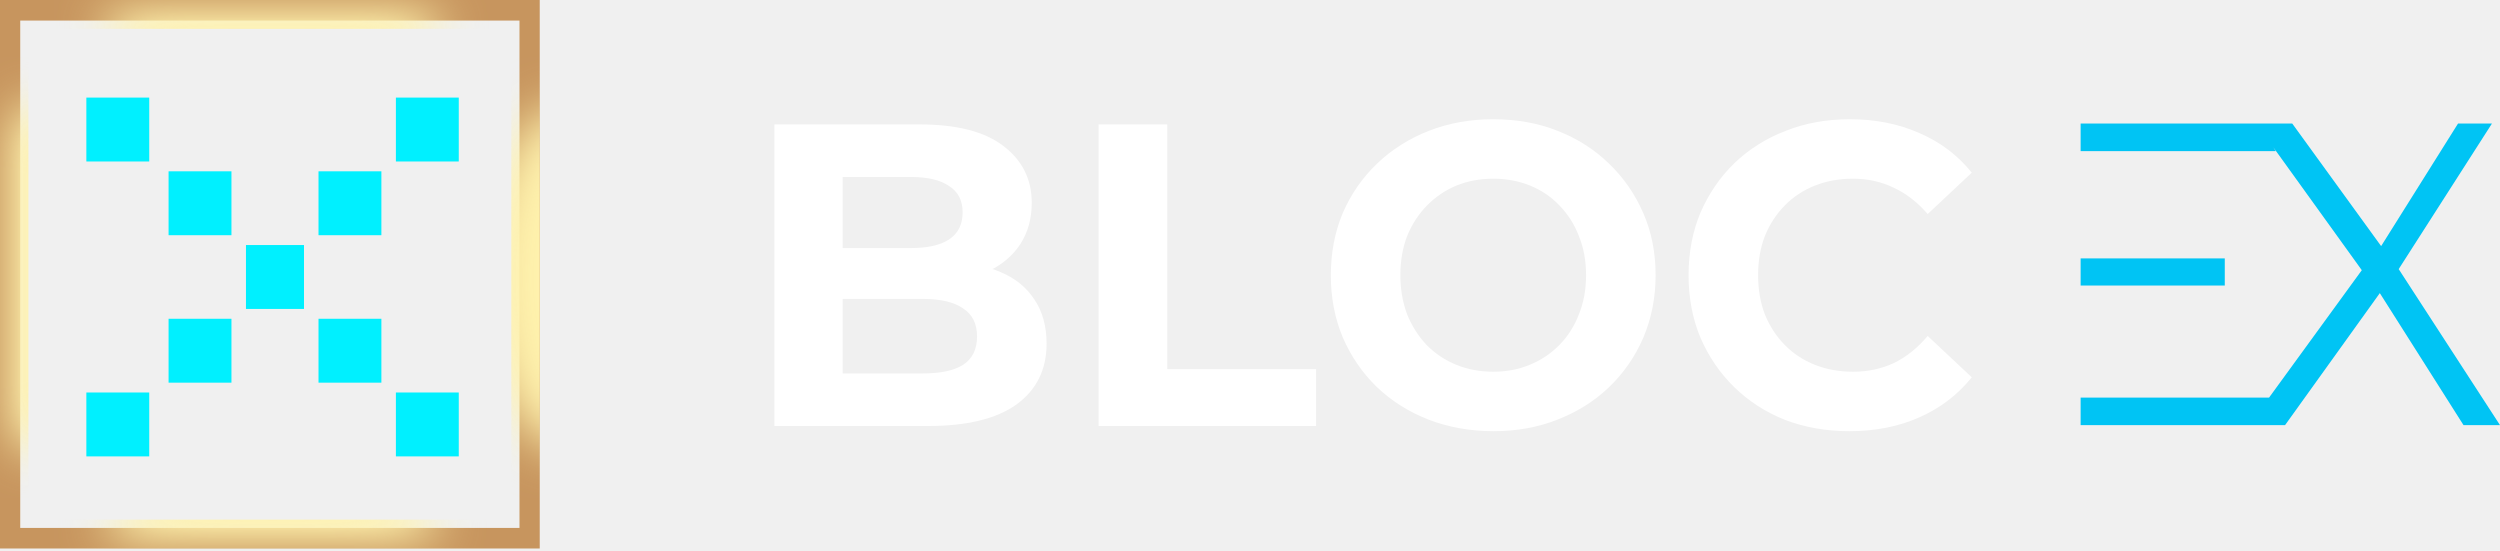
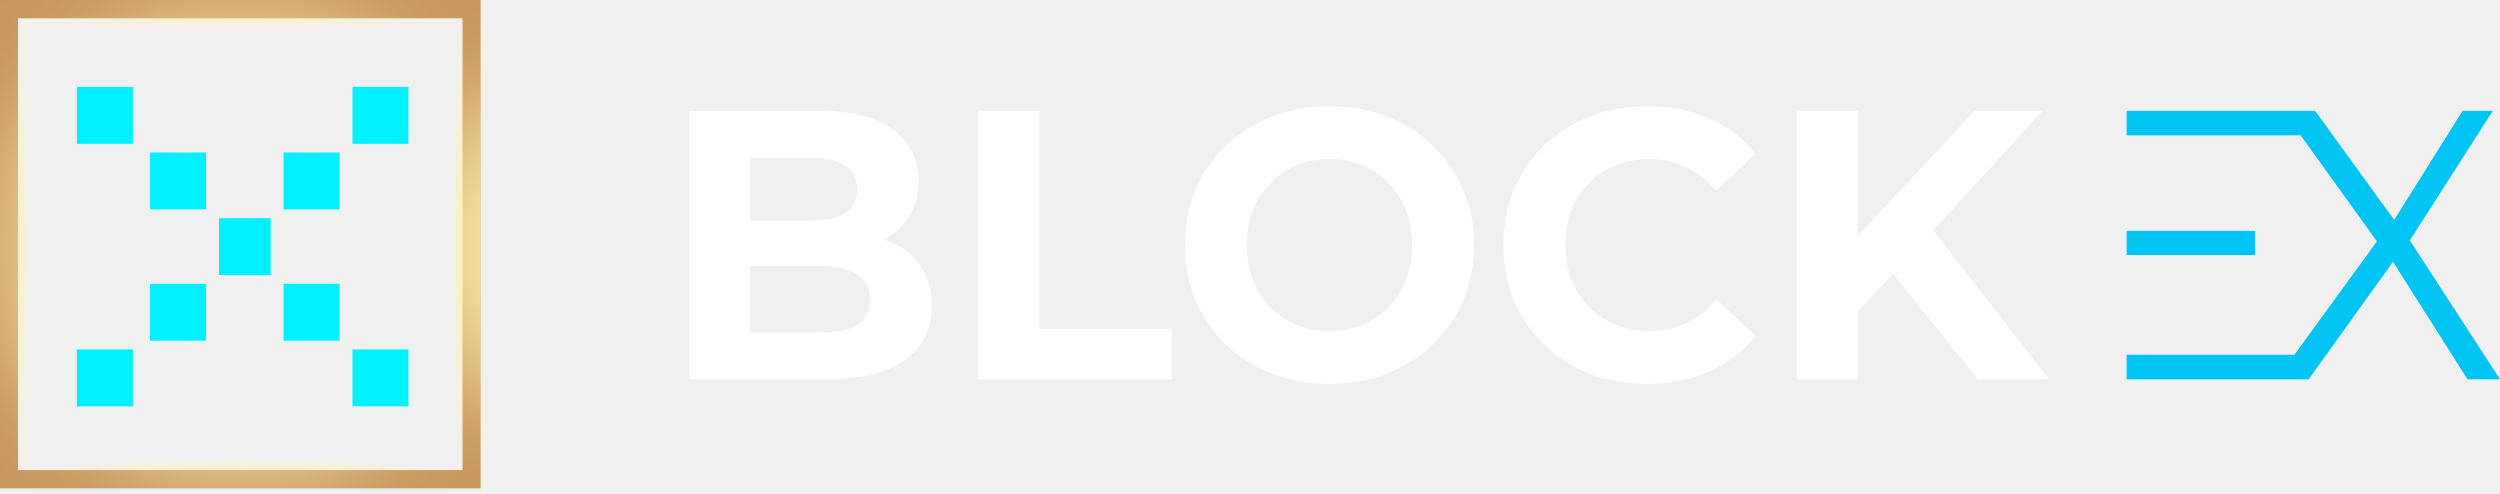
- <svg xmlns="http://www.w3.org/2000/svg" width="813" height="179" viewBox="0 0 813 179" fill="none">
-   <path fill-rule="evenodd" clip-rule="evenodd" d="M168.938 6.689L6.582 6.689L6.582 171.681L168.938 171.681L168.938 6.689ZM0 0L0 178.37L175.52 178.37L175.52 0L0 0Z" fill="#C7955E" />
-   <mask id="mask0_1_193" style="mask-type:alpha" maskUnits="userSpaceOnUse" x="0" y="0" width="176" height="179">
-     <path fill-rule="evenodd" clip-rule="evenodd" d="M166.282 9.388L9.238 9.388L9.238 168.982L166.282 168.982L166.282 9.388ZM0 0L0 178.37L175.52 178.37L175.52 0L0 0Z" fill="#EED16C" />
+ <svg xmlns="http://www.w3.org/2000/svg" width="380" height="75" viewBox="0 0 380 75" fill="none">
+   <path fill-rule="evenodd" clip-rule="evenodd" d="M70.305 2.784H2.739V71.447H70.305V2.784ZM0 1.52588e-05V74.23H73.044V1.52588e-05H0Z" fill="#C7955E" />
+   <mask id="mask0_1_193" style="mask-type:alpha" maskUnits="userSpaceOnUse" x="0" y="0" width="74" height="75">
+     <path fill-rule="evenodd" clip-rule="evenodd" d="M69.2 3.907H3.845V70.323H69.2V3.907ZM0 1.52588e-05V74.23H73.044V1.52588e-05H0Z" fill="#EED16C" />
  </mask>
  <g mask="url(#mask0_1_193)">
    <g filter="url(#filter0_f_1_193)">
-       <ellipse cx="11.291" cy="90.315" rx="26.174" ry="55.545" fill="#FFF2AD" />
+       <ellipse cx="4.699" cy="37.585" rx="10.893" ry="23.116" fill="#FFF2AD" />
    </g>
    <g filter="url(#filter1_f_1_193)">
-       <ellipse cx="88.531" cy="3.129" rx="26.599" ry="54.657" transform="rotate(90 88.5305 3.12919)" fill="#FFF2AD" />
+       <ellipse cx="36.843" cy="1.302" rx="11.069" ry="22.746" transform="rotate(90 36.8428 1.30226)" fill="#FFF2AD" />
    </g>
    <g filter="url(#filter2_f_1_193)">
-       <ellipse cx="183.731" cy="90.315" rx="26.174" ry="55.545" fill="#FFF2AD" />
+       <ellipse cx="76.462" cy="37.585" rx="10.893" ry="23.116" fill="#FFF2AD" />
    </g>
    <g filter="url(#filter3_f_1_193)">
-       <ellipse cx="88.531" cy="178.37" rx="26.599" ry="54.657" transform="rotate(90 88.5305 178.37)" fill="#FFF2AD" />
+       <ellipse cx="36.843" cy="74.23" rx="11.069" ry="22.746" transform="rotate(90 36.8428 74.2301)" fill="#FFF2AD" />
    </g>
  </g>
-   <rect x="54.821" y="103.663" width="20.447" height="20.779" fill="#00F0FF" />
-   <rect x="54.821" y="55.712" width="20.447" height="20.779" fill="#00F0FF" />
-   <rect x="79.986" y="79.687" width="18.874" height="20.779" fill="#00F0FF" />
-   <rect x="103.58" y="103.663" width="20.447" height="20.779" fill="#00F0FF" />
-   <rect x="103.58" y="55.712" width="20.447" height="20.779" fill="#00F0FF" />
-   <rect x="128.744" y="31.736" width="20.447" height="20.779" fill="#00F0FF" />
-   <rect x="128.744" y="127.639" width="20.447" height="20.779" fill="#00F0FF" />
-   <rect x="28.083" y="31.736" width="20.447" height="20.779" fill="#00F0FF" />
-   <rect x="28.083" y="127.639" width="20.447" height="20.779" fill="#00F0FF" />
-   <path d="M601.377 140.22C593.932 140.22 586.992 139.006 580.558 136.577C574.215 134.055 568.7 130.505 564.013 125.928C559.325 121.351 555.648 115.98 552.982 109.815C550.409 103.65 549.122 96.877 549.122 89.498C549.122 82.119 550.409 75.346 552.982 69.181C555.648 63.016 559.325 57.645 564.013 53.068C568.792 48.491 574.353 44.988 580.696 42.559C587.038 40.037 593.978 38.776 601.515 38.776C609.88 38.776 617.417 40.271 624.127 43.26C630.929 46.156 636.628 50.452 641.224 56.15L626.885 69.602C623.576 65.772 619.899 62.923 615.854 61.054C611.81 59.093 607.398 58.112 602.618 58.112C598.114 58.112 593.978 58.859 590.209 60.354C586.441 61.849 583.178 63.997 580.42 66.799C577.662 69.602 575.502 72.918 573.94 76.748C572.469 80.577 571.734 84.828 571.734 89.498C571.734 94.169 572.469 98.419 573.94 102.249C575.502 106.078 577.662 109.395 580.42 112.197C583.178 114.999 586.441 117.148 590.209 118.642C593.978 120.137 598.114 120.884 602.618 120.884C607.398 120.884 611.81 119.95 615.854 118.082C619.899 116.12 623.576 113.178 626.885 109.254L641.224 122.706C636.628 128.404 630.929 132.747 624.127 135.736C617.417 138.726 609.834 140.22 601.377 140.22Z" fill="white" />
-   <path d="M485.733 140.22C478.104 140.22 471.026 138.959 464.5 136.437C458.066 133.915 452.459 130.365 447.679 125.788C442.991 121.211 439.314 115.84 436.649 109.675C434.075 103.51 432.788 96.784 432.788 89.498C432.788 82.212 434.075 75.486 436.649 69.321C439.314 63.156 443.037 57.785 447.817 53.208C452.596 48.631 458.203 45.081 464.638 42.559C471.072 40.037 478.058 38.776 485.595 38.776C493.224 38.776 500.21 40.037 506.552 42.559C512.987 45.081 518.548 48.631 523.236 53.208C528.015 57.785 531.738 63.156 534.404 69.321C537.069 75.393 538.402 82.119 538.402 89.498C538.402 96.784 537.069 103.556 534.404 109.815C531.738 115.98 528.015 121.351 523.236 125.928C518.548 130.412 512.987 133.915 506.552 136.437C500.21 138.959 493.27 140.22 485.733 140.22ZM485.595 120.884C489.915 120.884 493.868 120.137 497.453 118.642C501.129 117.148 504.346 114.999 507.104 112.197C509.862 109.395 511.976 106.078 513.446 102.249C515.009 98.419 515.79 94.169 515.79 89.498C515.79 84.828 515.009 80.577 513.446 76.748C511.976 72.918 509.862 69.602 507.104 66.799C504.438 63.997 501.267 61.849 497.59 60.354C493.914 58.859 489.915 58.112 485.595 58.112C481.275 58.112 477.277 58.859 473.6 60.354C470.015 61.849 466.844 63.997 464.086 66.799C461.329 69.602 459.169 72.918 457.606 76.748C456.135 80.577 455.4 84.828 455.4 89.498C455.4 94.075 456.135 98.325 457.606 102.249C459.169 106.078 461.283 109.395 463.948 112.197C466.706 114.999 469.923 117.148 473.6 118.642C477.277 120.137 481.275 120.884 485.595 120.884Z" fill="white" />
-   <path d="M357.26 138.539V40.458L379.596 40.458V120.043L427.991 120.043V138.539H357.26Z" fill="white" />
-   <path d="M251.833 138.539L251.833 40.457L298.987 40.457C311.12 40.457 320.22 42.793 326.286 47.463C332.445 52.134 335.524 58.299 335.524 65.959C335.524 71.096 334.283 75.58 331.801 79.41C329.32 83.146 325.919 86.042 321.598 88.097C317.278 90.152 312.315 91.179 306.708 91.179L309.327 85.435C315.394 85.435 320.771 86.462 325.459 88.517C330.147 90.479 333.778 93.421 336.351 97.344C339.017 101.268 340.35 106.078 340.35 111.776C340.35 120.183 337.087 126.769 330.56 131.533C324.034 136.203 314.429 138.539 301.744 138.539H251.833ZM274.031 121.444L300.09 121.444C305.88 121.444 310.247 120.51 313.188 118.642C316.221 116.681 317.738 113.598 317.738 109.394C317.738 105.284 316.221 102.249 313.188 100.287C310.247 98.232 305.88 97.204 300.09 97.204H272.376V80.671H296.229C301.652 80.671 305.789 79.737 308.638 77.868C311.579 75.907 313.05 72.964 313.05 69.041C313.05 65.211 311.579 62.362 308.638 60.494C305.789 58.532 301.652 57.551 296.229 57.551L274.031 57.551V121.444Z" fill="white" />
-   <path d="M745.44 40.177L774.345 80.033L799.35 40.177H810.38L780.052 87.512L813 138.259L801.142 138.259L773.917 95.321L743.096 138.259H731.376L731.377 138.258H676.618V129.291H737.904L768.056 87.864L739.247 47.852L740.042 49.144L676.618 49.144V40.177L745.44 40.177ZM723.497 92.86H676.618V84.033H723.497V92.86Z" fill="#00C4F4" />
+   <rect x="22.815" y="43.14" width="8.509" height="8.647" fill="#00F0FF" />
+   <rect x="22.815" y="23.185" width="8.509" height="8.647" fill="#00F0FF" />
+   <rect x="33.287" y="33.163" width="7.855" height="8.647" fill="#00F0FF" />
+   <rect x="43.106" y="43.14" width="8.509" height="8.647" fill="#00F0FF" />
+   <rect x="43.106" y="23.185" width="8.509" height="8.647" fill="#00F0FF" />
+   <rect x="53.578" y="13.207" width="8.509" height="8.647" fill="#00F0FF" />
+   <rect x="53.578" y="53.118" width="8.509" height="8.647" fill="#00F0FF" />
+   <rect x="11.687" y="13.207" width="8.509" height="8.647" fill="#00F0FF" />
+   <rect x="11.687" y="53.118" width="8.509" height="8.647" fill="#00F0FF" />
+   <path d="M281.448 48.324L280.932 37.42L300.154 16.837H310.482L293.153 35.788L287.989 41.385L281.448 48.324ZM273.128 57.654V16.837H282.366V57.654H273.128ZM300.613 57.654L286.325 39.869L292.408 33.164L311.457 57.654H300.613Z" fill="white" />
+   <path d="M250.268 58.354C247.17 58.354 244.282 57.848 241.604 56.838C238.965 55.788 236.67 54.311 234.719 52.406C232.768 50.501 231.238 48.266 230.128 45.7C229.057 43.135 228.522 40.316 228.522 37.245C228.522 34.174 229.057 31.356 230.128 28.79C231.238 26.225 232.768 23.989 234.719 22.085C236.708 20.18 239.022 18.722 241.661 17.711C244.301 16.662 247.189 16.137 250.326 16.137C253.807 16.137 256.943 16.759 259.736 18.003C262.566 19.208 264.938 20.996 266.851 23.367L260.883 28.965C259.506 27.372 257.976 26.186 256.293 25.408C254.61 24.592 252.774 24.184 250.785 24.184C248.91 24.184 247.189 24.495 245.621 25.117C244.052 25.739 242.694 26.633 241.547 27.799C240.399 28.965 239.5 30.345 238.85 31.939C238.238 33.533 237.932 35.302 237.932 37.245C237.932 39.189 238.238 40.958 238.85 42.552C239.5 44.145 240.399 45.526 241.547 46.692C242.694 47.858 244.052 48.752 245.621 49.374C247.189 49.996 248.91 50.307 250.785 50.307C252.774 50.307 254.61 49.918 256.293 49.141C257.976 48.324 259.506 47.1 260.883 45.467L266.851 51.065C264.938 53.436 262.566 55.244 259.736 56.488C256.943 57.732 253.788 58.354 250.268 58.354Z" fill="white" />
+   <path d="M202.142 58.354C198.967 58.354 196.021 57.829 193.306 56.779C190.628 55.73 188.294 54.253 186.305 52.348C184.354 50.443 182.824 48.208 181.715 45.642C180.644 43.076 180.108 40.278 180.108 37.245C180.108 34.213 180.644 31.414 181.715 28.849C182.824 26.283 184.374 24.048 186.363 22.143C188.352 20.238 190.685 18.761 193.363 17.711C196.041 16.662 198.948 16.137 202.084 16.137C205.259 16.137 208.167 16.662 210.806 17.711C213.484 18.761 215.798 20.238 217.749 22.143C219.738 24.048 221.287 26.283 222.397 28.849C223.506 31.375 224.061 34.174 224.061 37.245C224.061 40.278 223.506 43.096 222.397 45.7C221.287 48.266 219.738 50.501 217.749 52.406C215.798 54.272 213.484 55.73 210.806 56.779C208.167 57.829 205.279 58.354 202.142 58.354ZM202.084 50.307C203.882 50.307 205.527 49.996 207.019 49.374C208.549 48.752 209.888 47.858 211.036 46.692C212.183 45.526 213.063 44.145 213.675 42.552C214.325 40.958 214.65 39.189 214.65 37.245C214.65 35.302 214.325 33.533 213.675 31.939C213.063 30.345 212.183 28.965 211.036 27.799C209.926 26.633 208.607 25.739 207.076 25.117C205.546 24.495 203.882 24.184 202.084 24.184C200.287 24.184 198.623 24.495 197.093 25.117C195.601 25.739 194.281 26.633 193.133 27.799C191.986 28.965 191.087 30.345 190.437 31.939C189.825 33.533 189.519 35.302 189.519 37.245C189.519 39.15 189.825 40.919 190.437 42.552C191.087 44.145 191.967 45.526 193.076 46.692C194.224 47.858 195.562 48.752 197.093 49.374C198.623 49.996 200.287 50.307 202.084 50.307Z" fill="white" />
+   <path d="M148.677 57.654V16.837H157.972V49.957H178.112V57.654H148.677Z" fill="white" />
+   <path d="M104.802 57.654V16.837H124.426C129.475 16.837 133.262 17.808 135.787 19.752C138.35 21.696 139.631 24.262 139.631 27.449C139.631 29.587 139.115 31.453 138.082 33.047C137.049 34.602 135.634 35.807 133.836 36.662C132.038 37.517 129.972 37.945 127.639 37.945L128.729 35.554C131.254 35.554 133.492 35.982 135.442 36.837C137.393 37.654 138.904 38.878 139.975 40.511C141.085 42.144 141.639 44.145 141.639 46.517C141.639 50.015 140.281 52.756 137.565 54.739C134.85 56.682 130.852 57.654 125.573 57.654H104.802ZM114.04 50.54H124.885C127.295 50.54 129.112 50.151 130.336 49.374C131.598 48.558 132.229 47.275 132.229 45.526C132.229 43.815 131.598 42.552 130.336 41.735C129.112 40.88 127.295 40.453 124.885 40.453H113.352V33.572H123.278C125.535 33.572 127.256 33.183 128.442 32.406C129.666 31.589 130.278 30.365 130.278 28.732C130.278 27.138 129.666 25.953 128.442 25.175C127.256 24.359 125.535 23.951 123.278 23.951H114.04V50.54Z" fill="white" />
+   <path fill-rule="evenodd" clip-rule="evenodd" d="M346.032 57.654H323.244V53.922H348.748L361.297 36.682L349.307 20.031L349.638 20.569H323.244V16.837H347.007H347.343H351.885L363.914 33.423L374.32 16.837H378.91L366.289 36.536L380 57.654H375.066L363.736 39.786L350.909 57.654H346.138H346.032ZM342.753 38.761H323.244V35.088H342.753V38.761Z" fill="#00C4F4" />
  <defs>
-     <filter id="filter0_f_1_193" x="-30.883" y="18.77" width="84.348" height="143.09" filterUnits="userSpaceOnUse" color-interpolation-filters="sRGB">
+     <filter id="filter0_f_1_193" x="-22.194" y="-1.53" width="53.785" height="78.231" filterUnits="userSpaceOnUse" color-interpolation-filters="sRGB">
      <feFlood flood-opacity="0" result="BackgroundImageFix" />
      <feBlend mode="normal" in="SourceGraphic" in2="BackgroundImageFix" result="shape" />
      <feGaussianBlur stdDeviation="8" result="effect1_foregroundBlur_1_193" />
    </filter>
-     <filter id="filter1_f_1_193" x="17.873" y="-39.47" width="141.315" height="85.198" filterUnits="userSpaceOnUse" color-interpolation-filters="sRGB">
+     <filter id="filter1_f_1_193" x="-1.903" y="-25.767" width="77.492" height="54.139" filterUnits="userSpaceOnUse" color-interpolation-filters="sRGB">
      <feFlood flood-opacity="0" result="BackgroundImageFix" />
      <feBlend mode="normal" in="SourceGraphic" in2="BackgroundImageFix" result="shape" />
      <feGaussianBlur stdDeviation="8" result="effect1_foregroundBlur_1_193" />
    </filter>
-     <filter id="filter2_f_1_193" x="141.557" y="18.77" width="84.348" height="143.09" filterUnits="userSpaceOnUse" color-interpolation-filters="sRGB">
+     <filter id="filter2_f_1_193" x="49.569" y="-1.53" width="53.785" height="78.231" filterUnits="userSpaceOnUse" color-interpolation-filters="sRGB">
      <feFlood flood-opacity="0" result="BackgroundImageFix" />
      <feBlend mode="normal" in="SourceGraphic" in2="BackgroundImageFix" result="shape" />
      <feGaussianBlur stdDeviation="8" result="effect1_foregroundBlur_1_193" />
    </filter>
-     <filter id="filter3_f_1_193" x="17.873" y="135.771" width="141.315" height="85.198" filterUnits="userSpaceOnUse" color-interpolation-filters="sRGB">
+     <filter id="filter3_f_1_193" x="-1.903" y="47.161" width="77.492" height="54.139" filterUnits="userSpaceOnUse" color-interpolation-filters="sRGB">
      <feFlood flood-opacity="0" result="BackgroundImageFix" />
      <feBlend mode="normal" in="SourceGraphic" in2="BackgroundImageFix" result="shape" />
      <feGaussianBlur stdDeviation="8" result="effect1_foregroundBlur_1_193" />
    </filter>
  </defs>
</svg>
